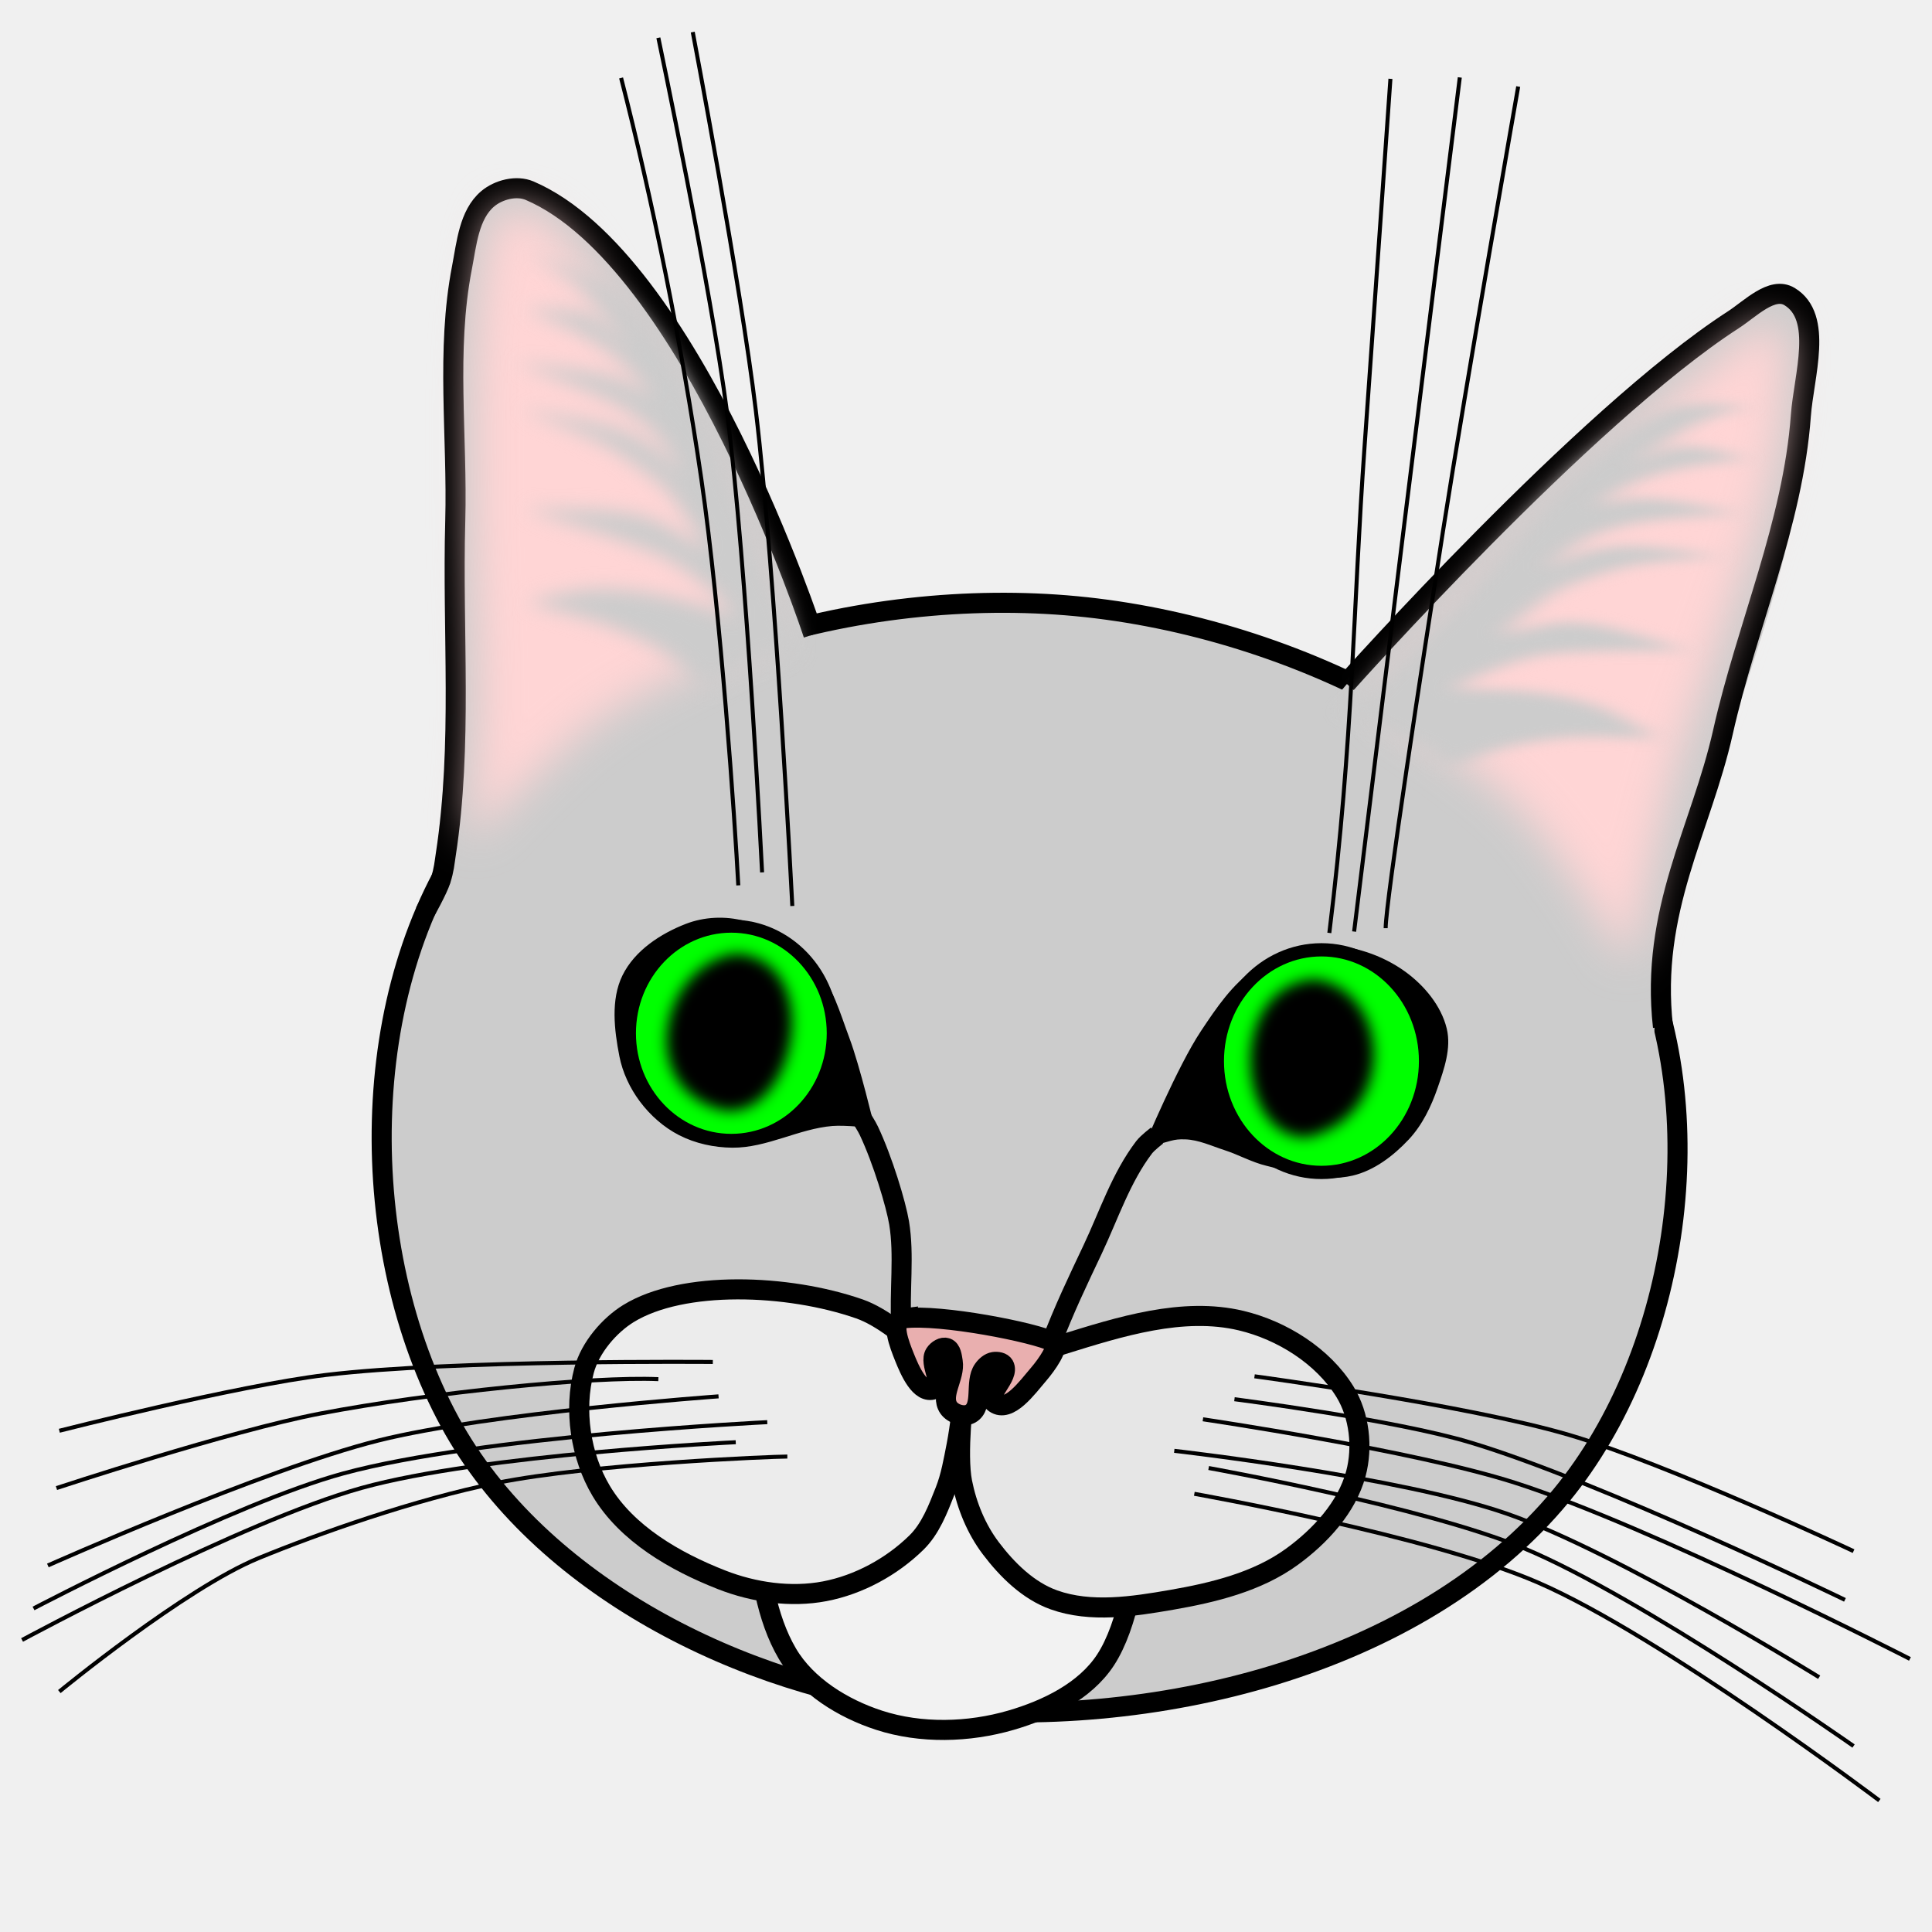
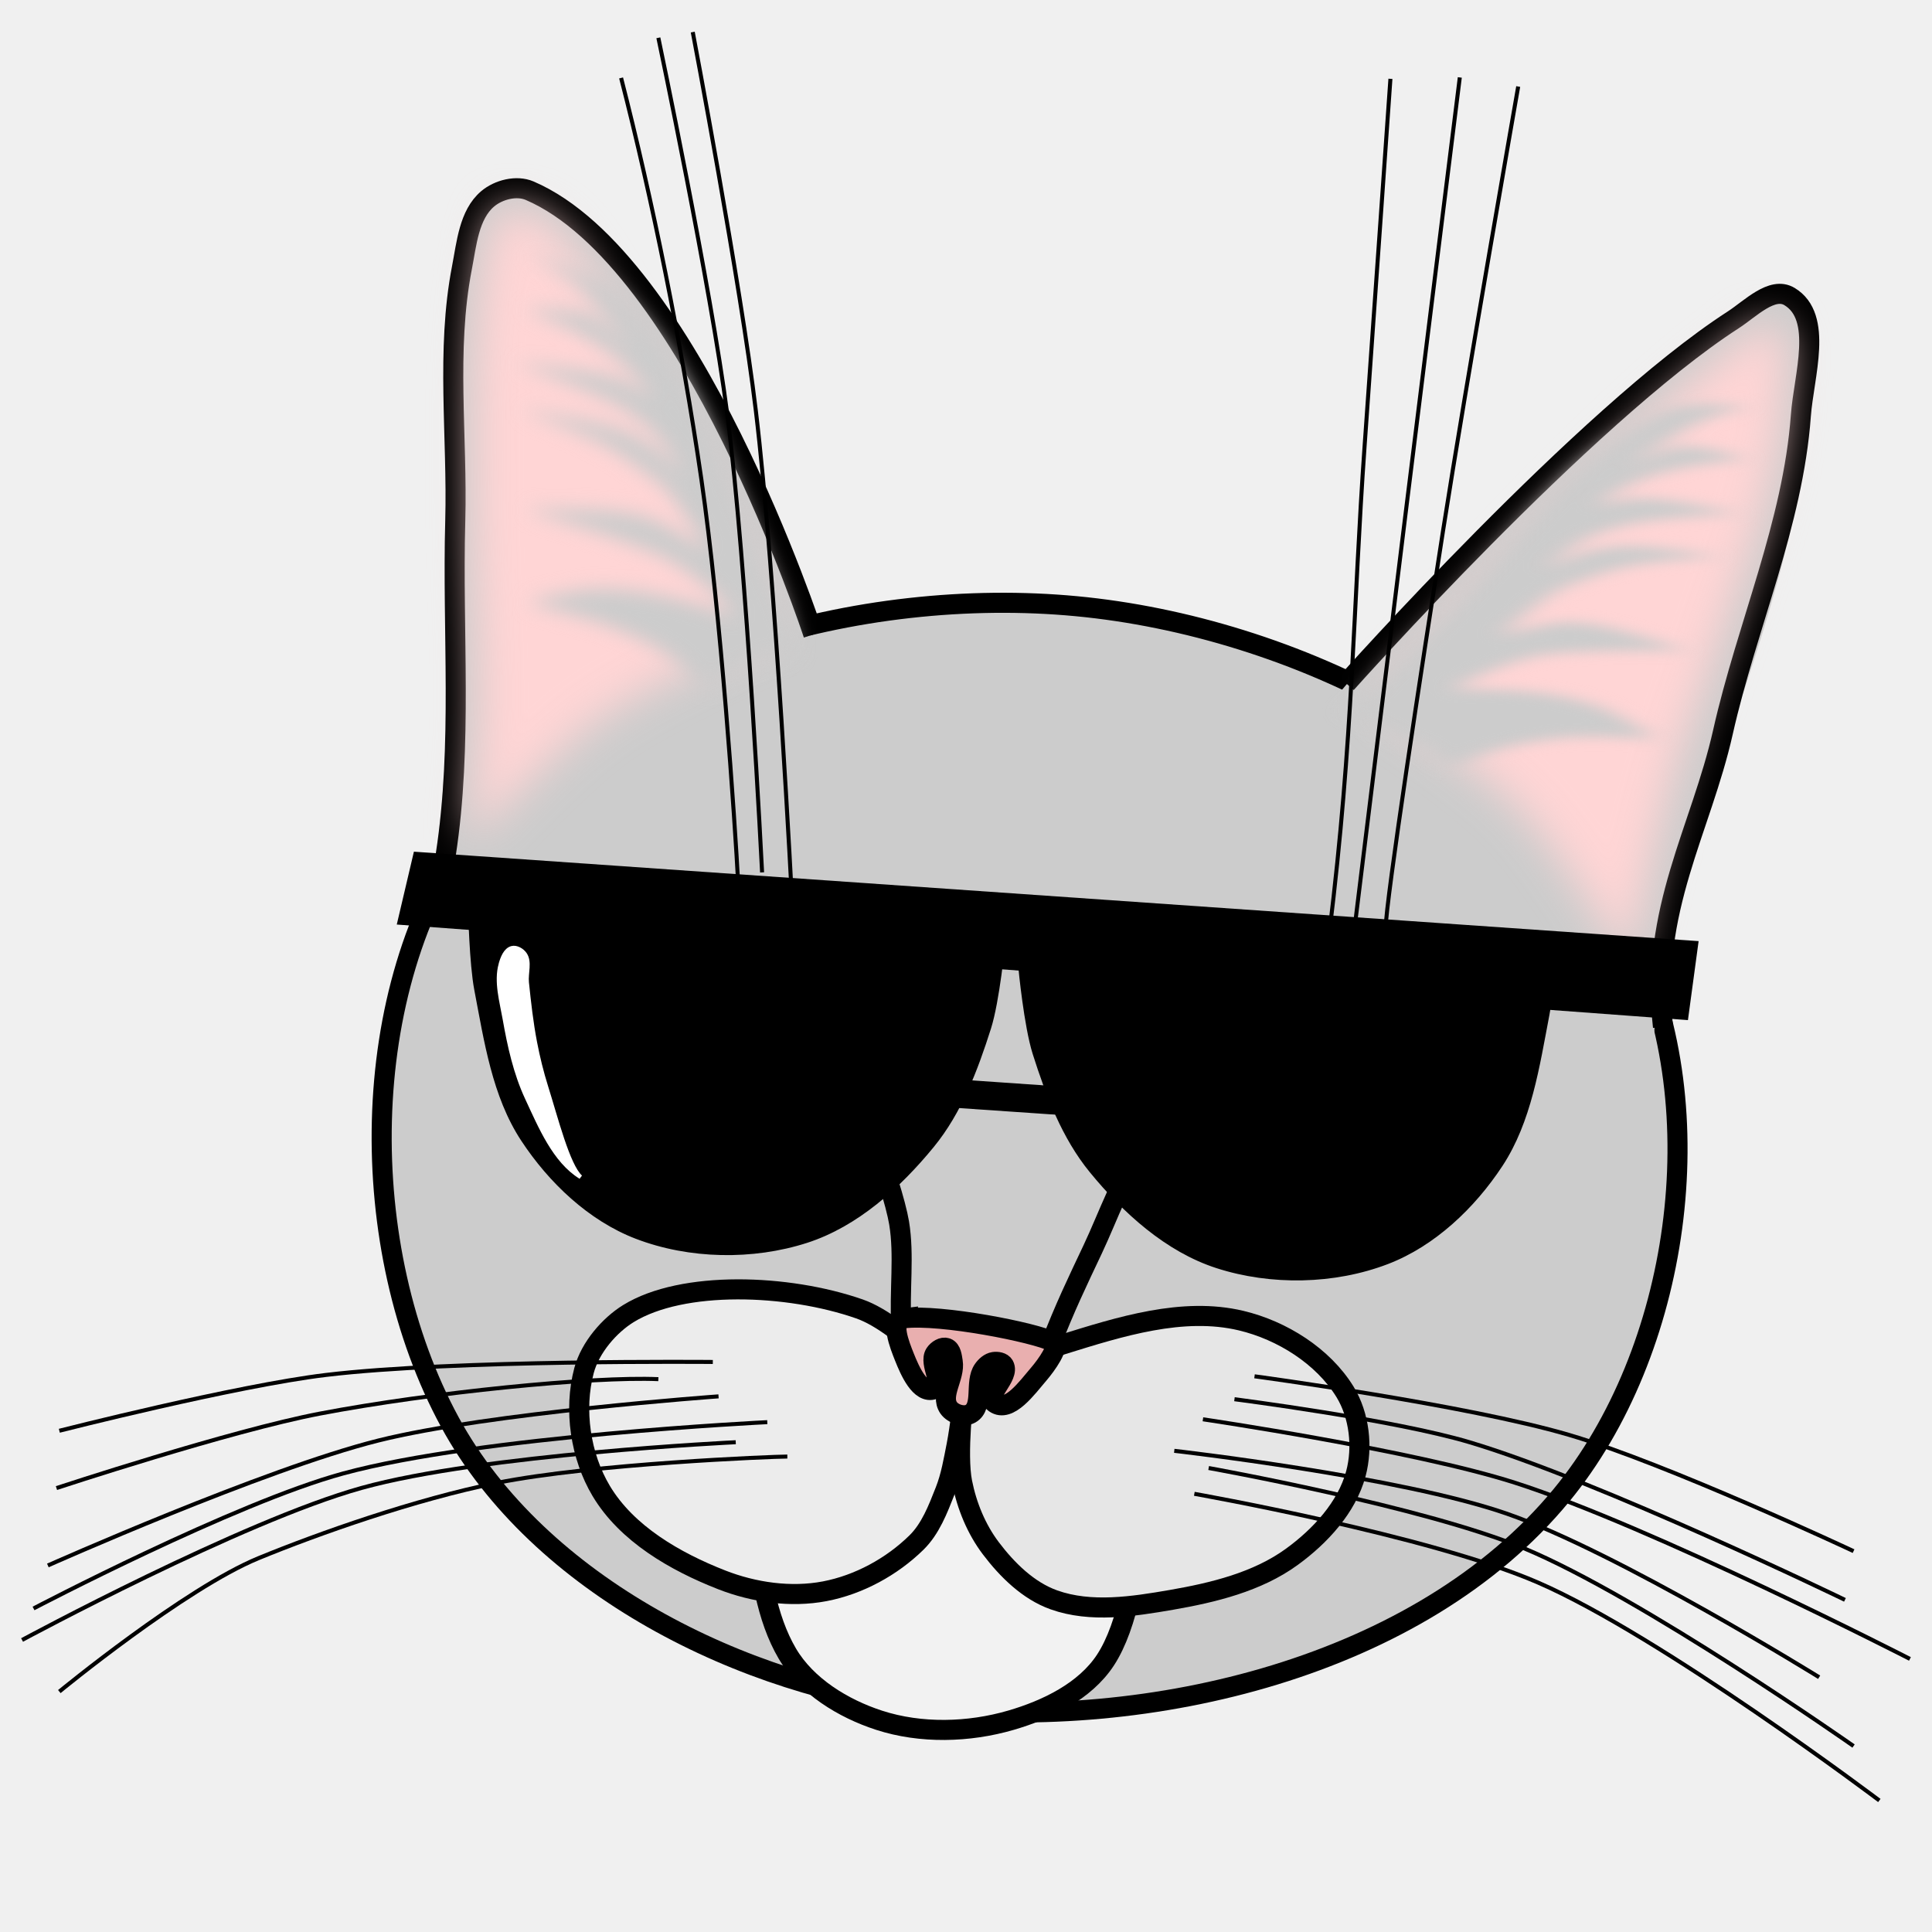
<svg xmlns="http://www.w3.org/2000/svg" width="481.48" height="481.48" id="svg2" version="1.1" style="enable-background:new">
  <defs id="defs4">
    <filter id="filter4031" x="-0.165" width="1.33" y="-0.079" height="1.158" color-interpolation-filters="sRGB">
      <feGaussianBlur stdDeviation="5.172" id="feGaussianBlur4033" />
    </filter>
    <filter color-interpolation-filters="sRGB" id="filter4031-5" x="-0.165" width="1.33" y="-0.079" height="1.158">
      <feGaussianBlur stdDeviation="5.172" id="feGaussianBlur4033-6" />
    </filter>
    <filter id="filter4067" x="-0.14" width="1.281" y="-0.105" height="1.21" color-interpolation-filters="sRGB">
      <feGaussianBlur stdDeviation="1.758" id="feGaussianBlur4069" />
    </filter>
    <filter id="filter4071" x="-0.138" width="1.276" y="-0.106" height="1.212" color-interpolation-filters="sRGB">
      <feGaussianBlur stdDeviation="1.751" id="feGaussianBlur4073" />
    </filter>
    <filter id="filter3815" color-interpolation-filters="sRGB">
      <feGaussianBlur stdDeviation="2.339" id="feGaussianBlur3817" />
    </filter>
    <filter color-interpolation-filters="sRGB" id="filter3815-1">
      <feGaussianBlur stdDeviation="2.339" id="feGaussianBlur3817-5" />
    </filter>
  </defs>
  <g id="layer3" style="display:inline" transform="translate(-138.7857,-77.09647)">
    <path style="fill:#cccccc;stroke:#000000;stroke-width:5;stroke-linecap:butt;stroke-linejoin:miter;stroke-miterlimit:4;stroke-opacity:1;stroke-dasharray:none" d="m 256.336,283.761 c 31.412,-43.354 97.386,-60.642 150.685,-55.592 53.821,5.1 115.427,35.019 138.909,83.715 20.125,41.735 11.451,102.054 -17.988,137.833 -35.274,42.87 -102.711,58.905 -157.908,52.954 -45.98,-4.957 -97.03,-30.504 -119.116,-71.136 -23.54,-43.306 -23.502,-107.858 5.418,-147.773 z" id="path3032" />
  </g>
  <g id="layer2" transform="translate(-138.7857,-77.09647)" style="display:inline">
    <path style="fill:#cccccc;fill-opacity:1;stroke:none" d="m 468.398,254.729 c 0,0 59.766,-72.183 98.392,-97.466 5.745,-3.761 13.182,-11.022 19.142,-7.612 7.404,4.235 4.217,16.766 3.903,25.29 -2.128,57.783 -40.356,119.236 -38.999,169.026 z" id="path2987" />
    <path style="fill:none;stroke:#000000;stroke-width:5;stroke-linecap:butt;stroke-linejoin:miter;stroke-miterlimit:4;stroke-opacity:1;stroke-dasharray:none;display:inline" d="m 474.281,247.408 c 0,0 59.399,-66.658 96.446,-90.597 4.249,-2.746 9.683,-8.422 14.02,-5.816 8.519,5.12 3.562,19.77 2.836,29.683 -1.976,26.989 -13.474,52.428 -19.408,78.83 -5.482,24.389 -18.198,44.436 -14.954,73.487" id="path3969-0" />
    <path style="fill:#ffd5d5;fill-opacity:1;stroke:none;display:inline;filter:url(#filter4031-5)" d="m 536.138,325.394 c 0,0 16.271,-27.505 27.274,-38.891 10.108,-10.46 34.85,-26.264 34.85,-26.264 0,0 -55.156,-64.039 -88.893,-88.893 -2.91,-2.144 -6.395,-6.729 -9.596,-5.051 -4.957,2.598 -2.127,11.072 -2.02,16.668 0.162,8.523 2.046,16.965 4.041,25.254 3.064,12.734 7.975,24.952 12.122,37.376 3.776,11.313 8.335,22.374 11.617,33.84 4.326,15.116 10.607,45.962 10.607,45.962 z" id="path4021-7" transform="matrix(-1,0,0,1,1080.863,-8.081221)" />
    <path style="fill:#cccccc;stroke:none;display:inline;filter:url(#filter3815-1)" d="m 523.761,188.126 c -3.06,-2.663 -10.147,-6.718 -10.147,-6.718 0,0 14.12,2.441 19.402,6.81 20.346,16.829 27.305,45.228 39.782,68.498 4.818,8.986 13.531,27.435 13.531,27.435 0,0 -8.211,1.164 -12.272,1.987 -5.198,1.053 -5.41,-1.115 -15.459,3.77 -2.064,-1.756 -7.85,-6.443 -12.158,-9.103 -4.756,-2.937 -9.792,-5.468 -15,-7.5 -6.809,-2.658 -21.071,-6.071 -21.071,-6.071 0,0 10.031,-2.718 15.179,-3.214 3.615,-0.349 7.278,-0.172 10.893,0.179 4.033,0.392 8.019,1.222 11.964,2.143 5.008,1.169 14.821,4.286 14.821,4.286 0,0 -5.111,-4.91 -7.857,-7.143 -2.91,-2.366 -5.834,-4.777 -9.107,-6.607 -4.216,-2.357 -8.855,-3.88 -13.393,-5.536 -7.569,-2.762 -23.036,-7.321 -23.036,-7.321 0,0 15.287,-0.346 22.857,0.536 3.142,0.366 6.329,0.839 9.286,1.964 4.933,1.878 13.75,7.857 13.75,7.857 0,0 -5.842,-9.977 -9.643,-14.286 -1.674,-1.898 -3.708,-3.458 -5.714,-5 -3.469,-2.666 -7.04,-5.249 -10.893,-7.321 -6.532,-3.514 -20.536,-8.571 -20.536,-8.571 0,0 16.367,1.986 24.107,4.643 3.349,1.15 6.549,2.813 9.464,4.821 2.776,1.913 7.5,6.786 7.5,6.786 0,0 -3.583,-6.439 -6.071,-9.107 -2.924,-3.134 -6.473,-5.703 -10.179,-7.857 -8.143,-4.734 -26.071,-10.893 -26.071,-10.893 0,0 16.835,1.102 24.821,3.571 3.739,1.156 10.536,5.179 10.536,5.179 0,0 -4.696,-5.789 -7.5,-8.214 -3.371,-2.916 -7.185,-5.316 -11.071,-7.5 -4.621,-2.597 -14.464,-6.607 -14.464,-6.607 0,0 11.564,-0.311 16.786,1.786 4.607,1.85 11.786,9.107 11.786,9.107 0,0 -9.191,-11.886 -14.821,-16.786 z" id="path3033-6" transform="matrix(-0.9542866,-0.2988931,-0.2988931,0.9542866,1119.105,158.8703)" />
  </g>
  <g id="layer9" style="display:none">
    <path style="fill:#ff80b2;stroke:#aa0044;stroke-width:5;stroke-linecap:butt;stroke-linejoin:miter;stroke-miterlimit:4;stroke-opacity:1;stroke-dasharray:none" d="m 304.286,190.766 c -2.159,-2.845 -1.276,-7.378 0,-10.714 2.74,-7.166 11.345,-10.604 15.357,-17.143 4.474,-7.292 3.014,-18.109 9.286,-23.929 2.098,-1.947 5.476,-3.332 8.214,-2.5 11.333,3.441 16.239,17.446 22.5,27.5 6.365,10.22 8.962,22.441 15,32.857 6.247,10.775 12.828,21.703 21.786,30.357 7.409,7.158 15.48,15.965 25.714,17.143 3.031,0.349 6.508,-0.967 8.571,-3.214 6.857,-7.468 3.945,-20.09 8.214,-29.286 3.573,-7.697 12.356,-12.808 14.286,-21.071 0.792,-3.394 1.244,-8.12 -1.429,-10.357 -9.226,-7.725 -24.248,-0.808 -36.071,1.429 -14.612,2.765 -27.58,11.628 -42.143,14.643 -12.625,2.614 -25.742,4.133 -38.571,2.857 -10.577,-1.052 -24.287,-0.105 -30.714,-8.571 z" id="path3847" />
    <path style="fill:#ff0066;stroke:#d40055;stroke-width:1px;stroke-linecap:butt;stroke-linejoin:miter;stroke-opacity:1" d="m 362.857,201.48 c 0.809,2.35 4.842,1.202 7.143,2.143 2.366,0.967 4.523,4.76 6.786,3.571 2.654,-1.393 0.022,-6.121 1.071,-8.929 1.411,-3.773 8.135,-6.204 6.786,-10 -0.833,-2.342 -4.869,-1.138 -7.143,-2.143 -1.905,-0.841 -3.408,-3.947 -5.357,-3.214 -3.277,1.232 -1.648,6.868 -3.214,10 -1.566,3.132 -7.211,5.261 -6.071,8.571 z" id="path3849" />
  </g>
  <g id="layer1" style="display:inline" transform="translate(-138.7857,-77.09647)">
    <path style="fill:#cccccc;fill-opacity:1;stroke:none" d="m 246.249,300.378 c 7.965,-58.398 2.12,-88.275 6.674,-132.143 1.494,-14.39 -4.226,-33.459 6.76,-42.872 3.673,-3.147 10.281,-2.384 14.51,-0.036 37.464,20.802 67.699,109.286 67.699,109.286 z" id="path2985" />
    <path style="fill:none;stroke:#000000;stroke-width:5;stroke-linecap:butt;stroke-linejoin:miter;stroke-miterlimit:4;stroke-opacity:1;stroke-dasharray:none;display:inline" d="m 341.493,235.21 c 0,0 -30.502,-93.377 -70.732,-110.597 -3.262,-1.396 -7.742,-0.254 -10.448,2.041 -4.662,3.954 -5.243,11.182 -6.408,17.183 -4.009,20.661 -1.086,42.078 -1.663,63.116 -0.76,27.711 1.863,55.734 -2.367,83.13 -0.346,2.24 -0.421,3.662 -1.258,6.318 -0.766,2.429 -3.955,8.094 -3.955,8.094" id="path3969" />
    <path style="fill:#ffd5d5;fill-opacity:1;stroke:none;filter:url(#filter4031)" d="m 256.074,286.667 c 0,0 19.873,-21.83 31.82,-30.305 13.265,-9.41 43.437,-22.223 43.437,-22.223 0,0 -20.059,-51.119 -35.86,-73.236 -8.582,-12.011 -16.743,-33.679 -31.315,-31.315 -2.23,0.362 -2.341,3.91 -3.03,6.061 -1.977,6.168 -2.461,12.741 -3.03,19.193 -1.511,17.109 -1.019,34.342 -1.01,51.518 0.008,16.334 1.368,32.662 1.01,48.992 -0.229,10.457 -2.02,31.315 -2.02,31.315 z" id="path4021" />
    <path style="fill:#cccccc;stroke:none;filter:url(#filter3815)" d="M 283.214,148.124 C 279.275,144.893 270,140.445 270,140.445 c 0,0 16.475,3.996 22.5,9.464 20.689,18.775 28.682,48.129 39.821,73.75 2.229,5.127 5.357,15.893 5.357,15.893 0,0 -8.119,1.845 -11.964,3.393 -3.878,1.561 -1.023,1.008 -11.071,5.893 -2.064,-1.756 -5.489,-5.789 -8.75,-8.036 -4.603,-3.171 -9.792,-5.468 -15,-7.5 -6.809,-2.658 -21.071,-6.071 -21.071,-6.071 0,0 10.031,-2.718 15.179,-3.214 3.615,-0.349 7.278,-0.172 10.893,0.179 4.033,0.392 8.019,1.222 11.964,2.143 5.008,1.169 14.821,4.286 14.821,4.286 0,0 -5.111,-4.91 -7.857,-7.143 -2.91,-2.366 -5.834,-4.777 -9.107,-6.607 -4.216,-2.357 -8.855,-3.88 -13.393,-5.536 -7.569,-2.762 -23.036,-7.321 -23.036,-7.321 0,0 15.287,-0.346 22.857,0.536 3.142,0.366 6.329,0.839 9.286,1.964 4.933,1.878 13.75,7.857 13.75,7.857 0,0 -5.842,-9.977 -9.643,-14.286 -1.674,-1.898 -3.708,-3.458 -5.714,-5 -3.469,-2.666 -7.04,-5.249 -10.893,-7.321 -6.532,-3.514 -20.536,-8.571 -20.536,-8.571 0,0 16.367,1.986 24.107,4.643 3.349,1.15 6.549,2.813 9.464,4.821 2.776,1.913 7.5,6.786 7.5,6.786 0,0 -3.583,-6.439 -6.071,-9.107 -2.924,-3.134 -6.473,-5.703 -10.179,-7.857 -8.143,-4.734 -26.071,-10.893 -26.071,-10.893 0,0 16.835,1.102 24.821,3.571 3.739,1.156 10.536,5.179 10.536,5.179 0,0 -4.696,-5.789 -7.5,-8.214 -3.371,-2.916 -7.185,-5.316 -11.071,-7.5 -4.621,-2.597 -14.464,-6.607 -14.464,-6.607 0,0 11.564,-0.311 16.786,1.786 4.607,1.85 11.786,9.107 11.786,9.107 0,0 -9.05,-12.052 -14.821,-16.786 z" id="path3033" />
  </g>
  <g id="layer8" style="display:none">
    <path style="fill:#333333;stroke:#000000;stroke-width:10;stroke-linecap:butt;stroke-linejoin:miter;stroke-miterlimit:4;stroke-opacity:1;stroke-dasharray:none;enable-background:new" d="m 115.331,371.597 c 17.929,-14.27 45.754,7.234 66.765,16.379 36.771,16.003 63.964,49.674 100.604,65.973 18.323,8.151 40.736,25.15 58.191,15.275 12.015,-6.797 8.641,-26.269 11.622,-39.748 3.207,-14.5 16.725,-33.094 6.694,-44.044 -12.845,-14.021 -38.448,-0.858 -56.931,3.611 -46.099,11.146 -85.049,43.068 -130.427,56.86 -17.405,5.29 -39.452,21.028 -53.702,9.719 -11.816,-9.378 -1.78,-30.121 -2.265,-45.198 -0.416,-12.937 -10.68,-30.768 -0.552,-38.828 z" id="path3038" />
  </g>
  <g id="layer4" transform="translate(-138.7857,-77.09647)">
    <path style="fill:none;stroke:#000000;stroke-width:5;stroke-linecap:butt;stroke-linejoin:miter;stroke-miterlimit:4;stroke-opacity:1;stroke-dasharray:none" d="m 351.071,352.231 c 0,0 3.122,4.296 4.251,6.682 3.444,7.282 6.769,18.322 7.534,22.961 1.341,8.125 0.044,16.564 0.536,26.206 0.077,1.507 -0.512,0.745 1.102,0.075 4.319,-1.793 30.041,-0.806 35.967,4.416 3.701,-9.64 6.885,-16.174 10.635,-24.12 4.05,-8.58 7.065,-17.865 12.806,-25.418 0.883,-1.162 3.24,-2.944 3.24,-2.944" id="path3035" />
    <path style="fill:#f2f2f2;stroke:#000000;stroke-width:5;stroke-linecap:butt;stroke-linejoin:miter;stroke-miterlimit:4;stroke-opacity:1;stroke-dasharray:none" d="m 335,489.195 c 4.783,8.113 13.9,13.697 22.857,16.607 10.416,3.385 22.342,3.062 32.857,0 8.942,-2.604 18.468,-7.209 23.571,-15 11.357,-17.339 9.643,-61.429 9.643,-61.429 0,0 -79.714,-0.682 -96.486,-1.362 0.025,13.051 -2.878,43.481 7.558,61.184 z" id="path3043" />
    <path style="fill:#e6e6e6;stroke:#000000;stroke-width:5;stroke-linecap:butt;stroke-linejoin:miter;stroke-miterlimit:4;stroke-opacity:1;stroke-dasharray:none" d="m 378.571,446.517 c 1.159,5.858 3.54,11.666 7.143,16.429 4.083,5.398 9.34,10.582 15.714,12.857 9.194,3.282 19.667,1.666 29.286,0 10.463,-1.812 21.41,-4.471 30,-10.714 7.051,-5.124 13.703,-12.29 15.967,-20.707 1.783,-6.63 0.893,-14.567 -2.699,-20.418 -5.473,-8.915 -15.706,-15.322 -25.881,-17.749 -14.56,-3.473 -30.215,1.503 -44.51,5.944 -8.779,2.728 -24.593,12.484 -24.593,12.484 0,0 -1.842,14.721 -0.427,21.875 z" id="path3041" />
    <path style="fill:#ececec;stroke:#000000;stroke-width:5;stroke-linecap:butt;stroke-linejoin:miter;stroke-miterlimit:4;stroke-opacity:1;stroke-dasharray:none" d="m 377.186,437.231 c -0.757,3.853 -1.415,7.776 -2.857,11.429 -1.8,4.56 -3.644,9.423 -7.143,12.857 -6.157,6.043 -14.383,10.523 -22.857,12.143 -8.471,1.619 -17.684,0.288 -25.714,-2.857 -11.573,-4.532 -23.627,-11.472 -30,-22.143 -5.18,-8.672 -6.882,-20.238 -4.286,-30 1.542,-5.798 6.382,-11.315 11.061,-14.199 13.484,-8.312 39.714,-7.402 57.595,-1.158 11.277,3.938 26,21.425 26,21.425 0,0 -0.987,8.371 -1.799,12.503 z" id="path3039" />
    <path style="fill:#e9afaf;stroke:#000000;stroke-width:5;stroke-linecap:butt;stroke-linejoin:miter;stroke-miterlimit:4;stroke-opacity:1;stroke-dasharray:none" d="m 363.99,405.629 c -3.543,0.421 -0.991,6.704 0.209,9.712 1.336,3.346 3.889,9.23 7.273,7.995 2.794,-1.02 -1.294,-6.432 0.339,-8.918 0.587,-0.894 1.89,-1.754 2.893,-1.385 1.164,0.428 1.31,2.175 1.515,3.398 0.637,3.803 -3.216,8.36 -1.01,11.523 1.071,1.535 3.786,2.388 5.418,1.472 3.332,-1.871 0.998,-7.884 3.196,-11.01 0.617,-0.878 1.545,-1.724 2.605,-1.89 0.887,-0.14 2.126,0.051 2.561,0.837 1.562,2.816 -4.944,7.518 -2.316,9.38 3.569,2.528 8.126,-3.874 10.974,-7.194 1.915,-2.233 5.435,-7.113 3.658,-8.03 -4.554,-2.35 -28.049,-6.988 -37.316,-5.888 z" id="path3037" />
  </g>
  <g id="layer6" transform="translate(-138.7857,-77.09647)">
    <path style="fill:#000000;stroke:#000000;stroke-width:0.881px;stroke-linecap:butt;stroke-linejoin:miter;stroke-opacity:1" d="m 438.457,334.275 c 3.795,-5.699 7.797,-11.683 13.467,-15.48 4.95,-3.316 10.964,-5.661 16.912,-5.687 6.983,-0.029 14.261,2.406 19.912,6.509 4.643,3.371 8.797,8.325 10.153,13.901 1.158,4.763 -0.655,9.898 -2.253,14.532 -1.589,4.609 -3.801,9.213 -7.143,12.763 -3.741,3.974 -8.462,7.614 -13.78,8.846 -6.942,1.608 -14.308,-0.795 -21.236,-2.464 -3.594,-0.866 -6.871,-2.744 -10.389,-3.88 -3.261,-1.053 -6.492,-2.601 -9.914,-2.715 -3.304,-0.111 -3.477,0.469 -9.722,1.975 0,0 8.166,-19.549 13.992,-28.299 z" id="path3081" />
    <path style="fill:#000000;stroke:#000000;stroke-width:0.848px;stroke-linecap:butt;stroke-linejoin:miter;stroke-opacity:1" d="m 350.042,335.854 c -2.296,-6.131 -4.147,-12.843 -8.385,-17.689 -4.616,-5.279 -10.873,-9.395 -17.474,-11.159 -4.635,-1.239 -9.841,-1.012 -14.329,0.728 -6.152,2.386 -12.569,6.517 -15.574,12.66 -2.878,5.885 -1.987,13.364 -0.72,19.849 0.78,3.996 2.603,7.84 4.991,11.05 2.569,3.453 5.927,6.411 9.672,8.328 4.018,2.057 8.612,3.033 13.079,3.071 8.473,0.071 16.449,-4.713 24.896,-5.408 3.335,-0.274 10.025,0.501 10.025,0.501 0,0 -3.522,-14.838 -6.179,-21.931 z" id="path3101" />
  </g>
  <g id="layer7" transform="translate(-138.7857,-77.09647)">
-     <path style="fill:#00ff00;fill-opacity:1;stroke:#000000;stroke-width:4;stroke-linecap:square;stroke-linejoin:round;stroke-miterlimit:4;stroke-opacity:1;stroke-dasharray:none" id="path3150" d="m 348.214,358.076 a 32.857,32.857 0 1 1 -65.714,0 32.857,32.857 0 1 1 65.714,0 z" transform="matrix(0.770472,0,0,0.8123714,78.07211,43.70902)" />
+     <path style="fill:#00ff00;fill-opacity:1;stroke:#000000;stroke-width:4;stroke-linecap:square;stroke-linejoin:round;stroke-miterlimit:4;stroke-opacity:1;stroke-dasharray:none" id="path3150" d="m 348.214,358.076 c 0,18.146 -14.711,32.857 -32.857,32.857 -18.146,0 -32.857,-14.711 -32.857,-32.857 0,-18.146 14.711,-32.857 32.857,-32.857 18.146,0 32.857,14.711 32.857,32.857 z" transform="matrix(0.770472,0,0,0.8123714,78.07211,43.70902)" />
    <path style="fill:#000000;stroke:#000000;stroke-width:0.729px;stroke-linecap:butt;stroke-linejoin:miter;stroke-opacity:1;filter:url(#filter4071)" d="m 322.311,315.093 c 21.822,1.623 14.377,40.244 -2.86,38.436 -22.587,-5.159 -15.521,-35.956 2.86,-38.436 z" id="path3106-1" />
-     <path style="fill:#00ff00;fill-opacity:1;stroke:#000000;stroke-width:4;stroke-linecap:square;stroke-linejoin:round;stroke-miterlimit:4;stroke-opacity:1;stroke-dasharray:none" id="path3150-5" d="m 347.033,358.076 a 31.676,33.596 0 1 1 -63.352,0 31.676,33.596 0 1 1 63.352,0 z" transform="matrix(0.8185021,0,0,0.825667,209.9881,45.88891)" />
+     <path style="fill:#00ff00;fill-opacity:1;stroke:#000000;stroke-width:4;stroke-linecap:square;stroke-linejoin:round;stroke-miterlimit:4;stroke-opacity:1;stroke-dasharray:none" id="path3150-5" d="m 347.033,358.076 c 0,18.554 -14.182,33.596 -31.676,33.596 -17.494,0 -31.676,-15.041 -31.676,-33.596 0,-18.554 14.182,-33.596 31.676,-33.596 17.494,0 31.676,15.041 31.676,33.596 z" transform="matrix(0.8185021,0,0,0.825667,209.9881,45.88891)" />
    <path style="fill:#000000;stroke:#000000;stroke-width:0.729px;stroke-linecap:butt;stroke-linejoin:miter;stroke-opacity:1;filter:url(#filter4067)" d="m 466.435,321.481 c -21.822,1.623 -19.273,39.068 -2.035,38.688 22.587,-5.159 20.416,-36.208 2.035,-38.688 z" id="path3106-1-8" />
  </g>
  <g id="layer5" transform="translate(-138.7857,-77.09647)">
    <path style="fill:none;stroke:#000000;stroke-width:1px;stroke-linecap:butt;stroke-linejoin:miter;stroke-opacity:1" d="m 451.429,420.088 c 0,0 52.899,7.109 78.404,14.611 24.486,7.202 70.882,28.961 70.882,28.961" id="path3046" />
    <path style="fill:none;stroke:#000000;stroke-width:1px;stroke-linecap:butt;stroke-linejoin:miter;stroke-opacity:1" d="m 438.571,430.802 c 0,0 52.55,7.734 77.729,15.801 34.226,10.965 98.469,43.918 98.469,43.918" id="path3048" />
    <path style="fill:none;stroke:#000000;stroke-width:1px;stroke-linecap:butt;stroke-linejoin:miter;stroke-opacity:1" d="m 440,442.945 c 0,0 53.625,9.604 78.571,20 29.475,12.283 82.143,49.286 82.143,49.286" id="path3050" />
    <path style="fill:none;stroke:#000000;stroke-width:1px;stroke-linecap:butt;stroke-linejoin:miter;stroke-opacity:1" d="m 431.429,438.659 c 0,0 56.32,6.431 82.875,15.663 27.665,9.619 77.839,40.765 77.839,40.765" id="path3052" />
    <path style="fill:none;stroke:#000000;stroke-width:1px;stroke-linecap:butt;stroke-linejoin:miter;stroke-opacity:1" d="m 436.429,449.374 c 0,0 58.657,10.364 85.714,22.143 30.825,13.419 85,54.286 85,54.286" id="path3054" />
    <path style="fill:none;stroke:#000000;stroke-width:1px;stroke-linecap:butt;stroke-linejoin:miter;stroke-opacity:1" d="m 446.429,425.802 c 0,0 39.548,5.054 58.571,10.714 32.423,9.648 93.571,39.286 93.571,39.286" id="path3056" />
    <path style="fill:none;stroke:#000000;stroke-width:1px;stroke-linecap:butt;stroke-linejoin:miter;stroke-opacity:1" d="m 316.429,416.517 c 0,0 -64.519,-0.611 -96.458,3.24 -22.45,2.707 -66.399,13.903 -66.399,13.903" id="path3058" />
    <path style="fill:none;stroke:#000000;stroke-width:1px;stroke-linecap:butt;stroke-linejoin:miter;stroke-opacity:1" d="m 317.857,425.088 c 0,0 -57.148,4.088 -84.798,11.01 -28.466,7.126 -82.345,31.133 -82.345,31.133" id="path3060" />
    <path style="fill:none;stroke:#000000;stroke-width:1px;stroke-linecap:butt;stroke-linejoin:miter;stroke-opacity:1" d="m 335,440.088 c -3.663,0 -48.591,1.793 -72.325,6.556 -20.367,4.087 -44.578,12.652 -59.429,18.755 -18.432,7.574 -49.674,33.261 -49.674,33.261" id="path3062" />
    <path style="fill:none;stroke:#000000;stroke-width:1px;stroke-linecap:butt;stroke-linejoin:miter;stroke-opacity:1" d="m 322.143,436.517 c 0,0 -63.079,3.001 -93.247,11.393 -29.772,8.282 -84.61,37.893 -84.61,37.893" id="path3064" />
    <path style="fill:none;stroke:#000000;stroke-width:1px;stroke-linecap:butt;stroke-linejoin:miter;stroke-opacity:1" d="m 302.857,420.802 c -16.429,-0.714 -56.545,3.283 -84.286,8.571 -22.36,4.263 -65.714,18.571 -65.714,18.571" id="path3066" />
    <path style="fill:none;stroke:#000000;stroke-width:1px;stroke-linecap:butt;stroke-linejoin:miter;stroke-opacity:1" d="m 330,431.517 c 0,0 -71.431,3.461 -105.664,12.778 -27.085,7.371 -77.194,33.651 -77.194,33.651" id="path3068" />
    <path style="fill:none;stroke:#000000;stroke-width:1px;stroke-linecap:butt;stroke-linejoin:miter;stroke-opacity:1" d="m 328.709,294.504 c 0,0 -3.804,-76.483 -8.709,-114.416 -4.066,-31.448 -17.143,-93.571 -17.143,-93.571" id="path3070" />
    <path style="fill:none;stroke:#000000;stroke-width:1px;stroke-linecap:butt;stroke-linejoin:miter;stroke-opacity:1" d="m 336.242,302.881 c 0,0 -4.184,-82.52 -9.099,-123.507 -3.793,-31.635 -15.714,-94.286 -15.714,-94.286" id="path3072" />
    <path style="fill:none;stroke:#000000;stroke-width:1px;stroke-linecap:butt;stroke-linejoin:miter;stroke-opacity:1" d="m 470.072,309.598 c 6.013,-48.844 5.906,-80.949 8.796,-121.429 2.175,-30.474 6.429,-91.429 6.429,-91.429" id="path3074" />
    <path style="fill:none;stroke:#000000;stroke-width:1px;stroke-linecap:butt;stroke-linejoin:miter;stroke-opacity:1" d="m 322.778,297.743 c -0.837,-15.967 -4.343,-67.696 -9.206,-101.227 -4.88,-33.641 -12.254,-69.814 -20,-100" id="path3076" />
    <path style="fill:none;stroke:#000000;stroke-width:1px;stroke-linecap:butt;stroke-linejoin:miter;stroke-opacity:1" d="m 484.112,308.414 c 0,-6.429 9.125,-66.034 14.286,-98.96 5.8,-37.005 18.745,-110.795 18.745,-110.795" id="path3078" />
    <path style="fill:none;stroke:#000000;stroke-width:1px;stroke-linecap:butt;stroke-linejoin:miter;stroke-opacity:1" d="m 476.251,309.252 c 6.013,-48.844 8.537,-69.506 12.836,-104.256 4.479,-36.203 13.5,-108.601 13.5,-108.601" id="path3074-8" />
  </g>
+   <g id="layer10">
+     <path style="fill:#000000;stroke:#000000;stroke-width:1px;stroke-linecap:butt;stroke-linejoin:miter;stroke-opacity:1" d="m 103.541,212.779 319.208,22.223 -2.525,18.688 -320.723,-23.739 z" id="path3044" />
+     <path style="fill:#000000;stroke:#000000;stroke-width:1px;stroke-linecap:butt;stroke-linejoin:miter;stroke-opacity:1" d="m 117.178,226.922 c 0,0 0.278,13.23 1.515,19.698 2.452,12.814 4.448,26.475 11.617,37.376 6.823,10.375 16.69,19.797 28.284,24.244 13.208,5.066 28.965,5.358 42.426,1.01 12.464,-4.026 23.018,-13.603 31.315,-23.739 6.868,-8.391 10.861,-18.96 14.142,-29.294 2.169,-6.832 3.536,-21.213 3.536,-21.213 z" id="path3047" />
+     <path style="fill:#000000;stroke:#000000;stroke-width:1px;stroke-linecap:butt;stroke-linejoin:miter;stroke-opacity:1;enable-background:new" d="m 387.141,233.229 c 0,0 -0.278,13.23 -1.515,19.698 -2.452,12.814 -4.448,26.475 -11.617,37.376 -6.823,10.375 -16.69,19.797 -28.284,24.244 -13.208,5.066 -28.965,5.358 -42.426,1.01 -12.464,-4.026 -23.018,-13.603 -31.315,-23.739 -6.868,-8.391 -10.861,-18.96 -14.142,-29.294 -2.169,-6.832 -3.536,-21.213 -3.536,-21.213 z" id="path3047-3" />
+     <path style="fill:#000000;stroke:#000000;stroke-width:1px;stroke-linecap:butt;stroke-linejoin:miter;stroke-opacity:1" d="m 234.708,269.224 33.877,2.351 -0.522,6.059 -34.591,-2.37 z" id="path3067" />
+     <path style="fill:#ffffff;stroke:#ffffff;stroke-width:1px;stroke-linecap:butt;stroke-linejoin:miter;stroke-opacity:1" d="m 124.754,240.306 c 0.427,-1.578 1.202,-3.608 2.778,-4.041 1.162,-0.319 2.598,0.524 3.283,1.515 1.344,1.944 0.262,4.721 0.505,7.071 0.516,4.985 1.074,9.978 2.02,14.9 0.721,3.749 1.632,7.47 2.778,11.112 2.408,7.65 5.411,19.595 8.586,22.476 -6.529,-4.021 -10.033,-12.502 -13.385,-19.698 -2.88,-6.184 -4.372,-12.979 -5.556,-19.698 -0.791,-4.489 -2.2,-9.237 -1.01,-13.637 z" id="path3069" />
+   </g>
</svg>
